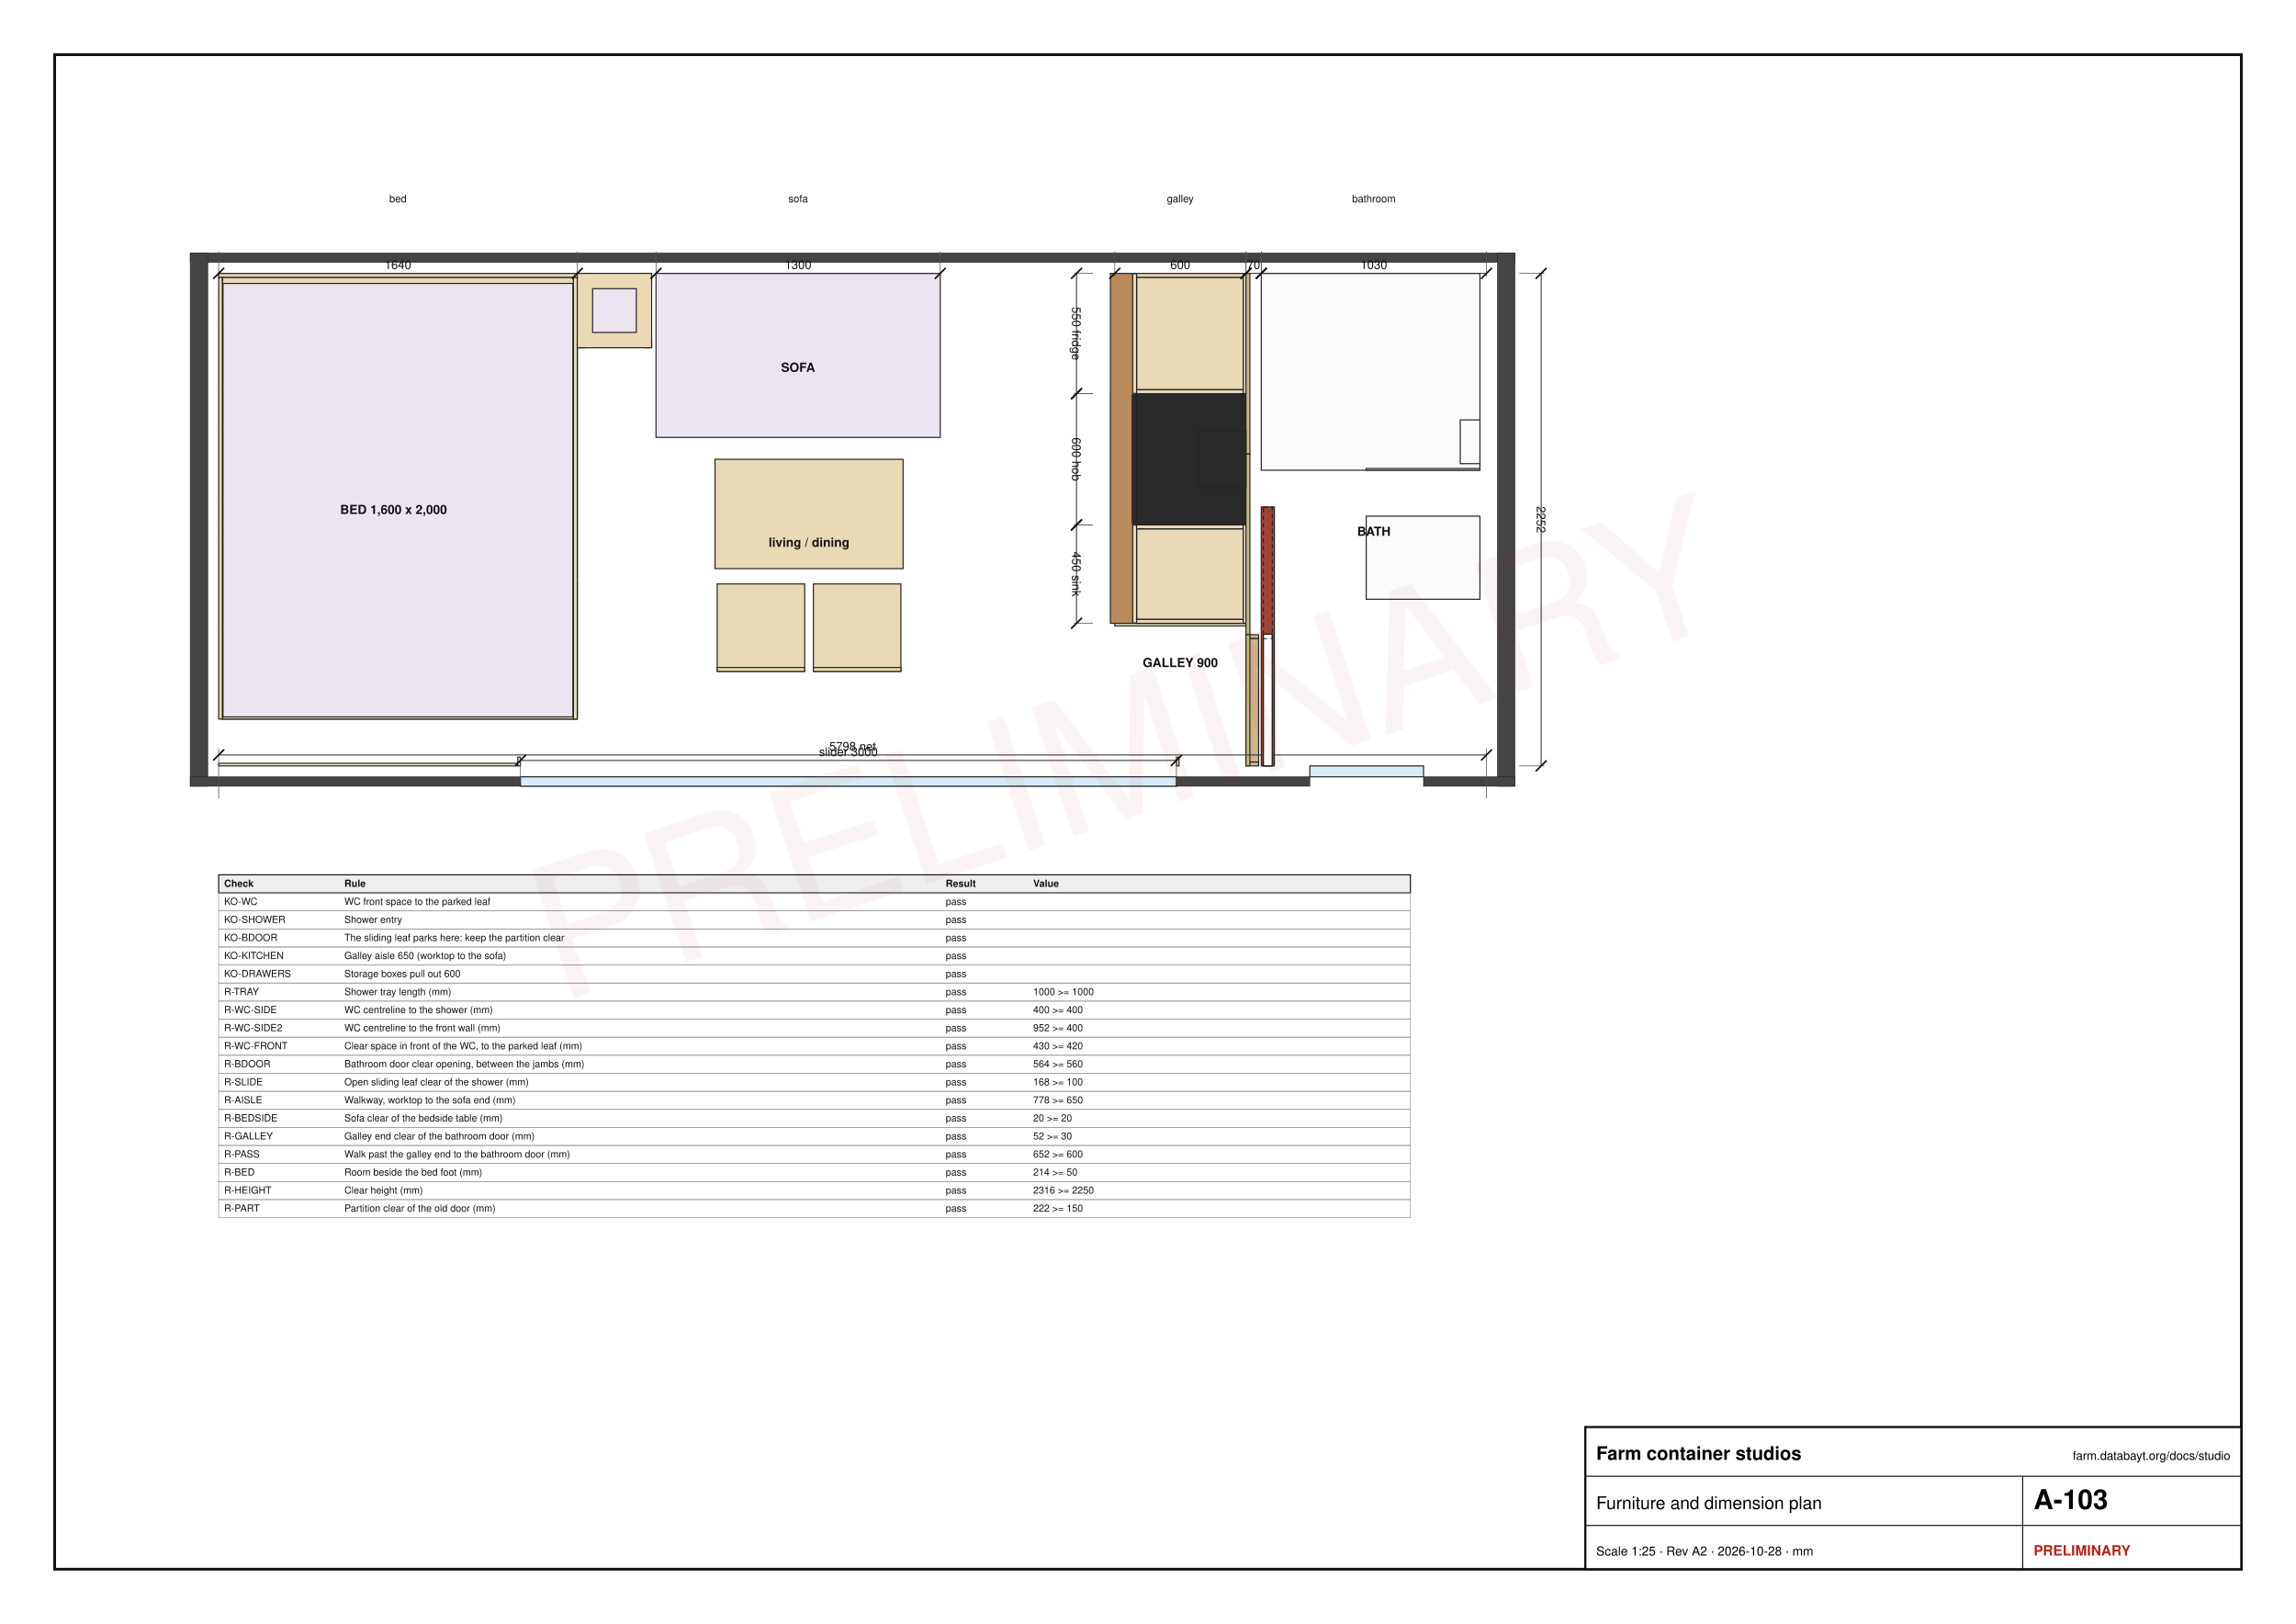
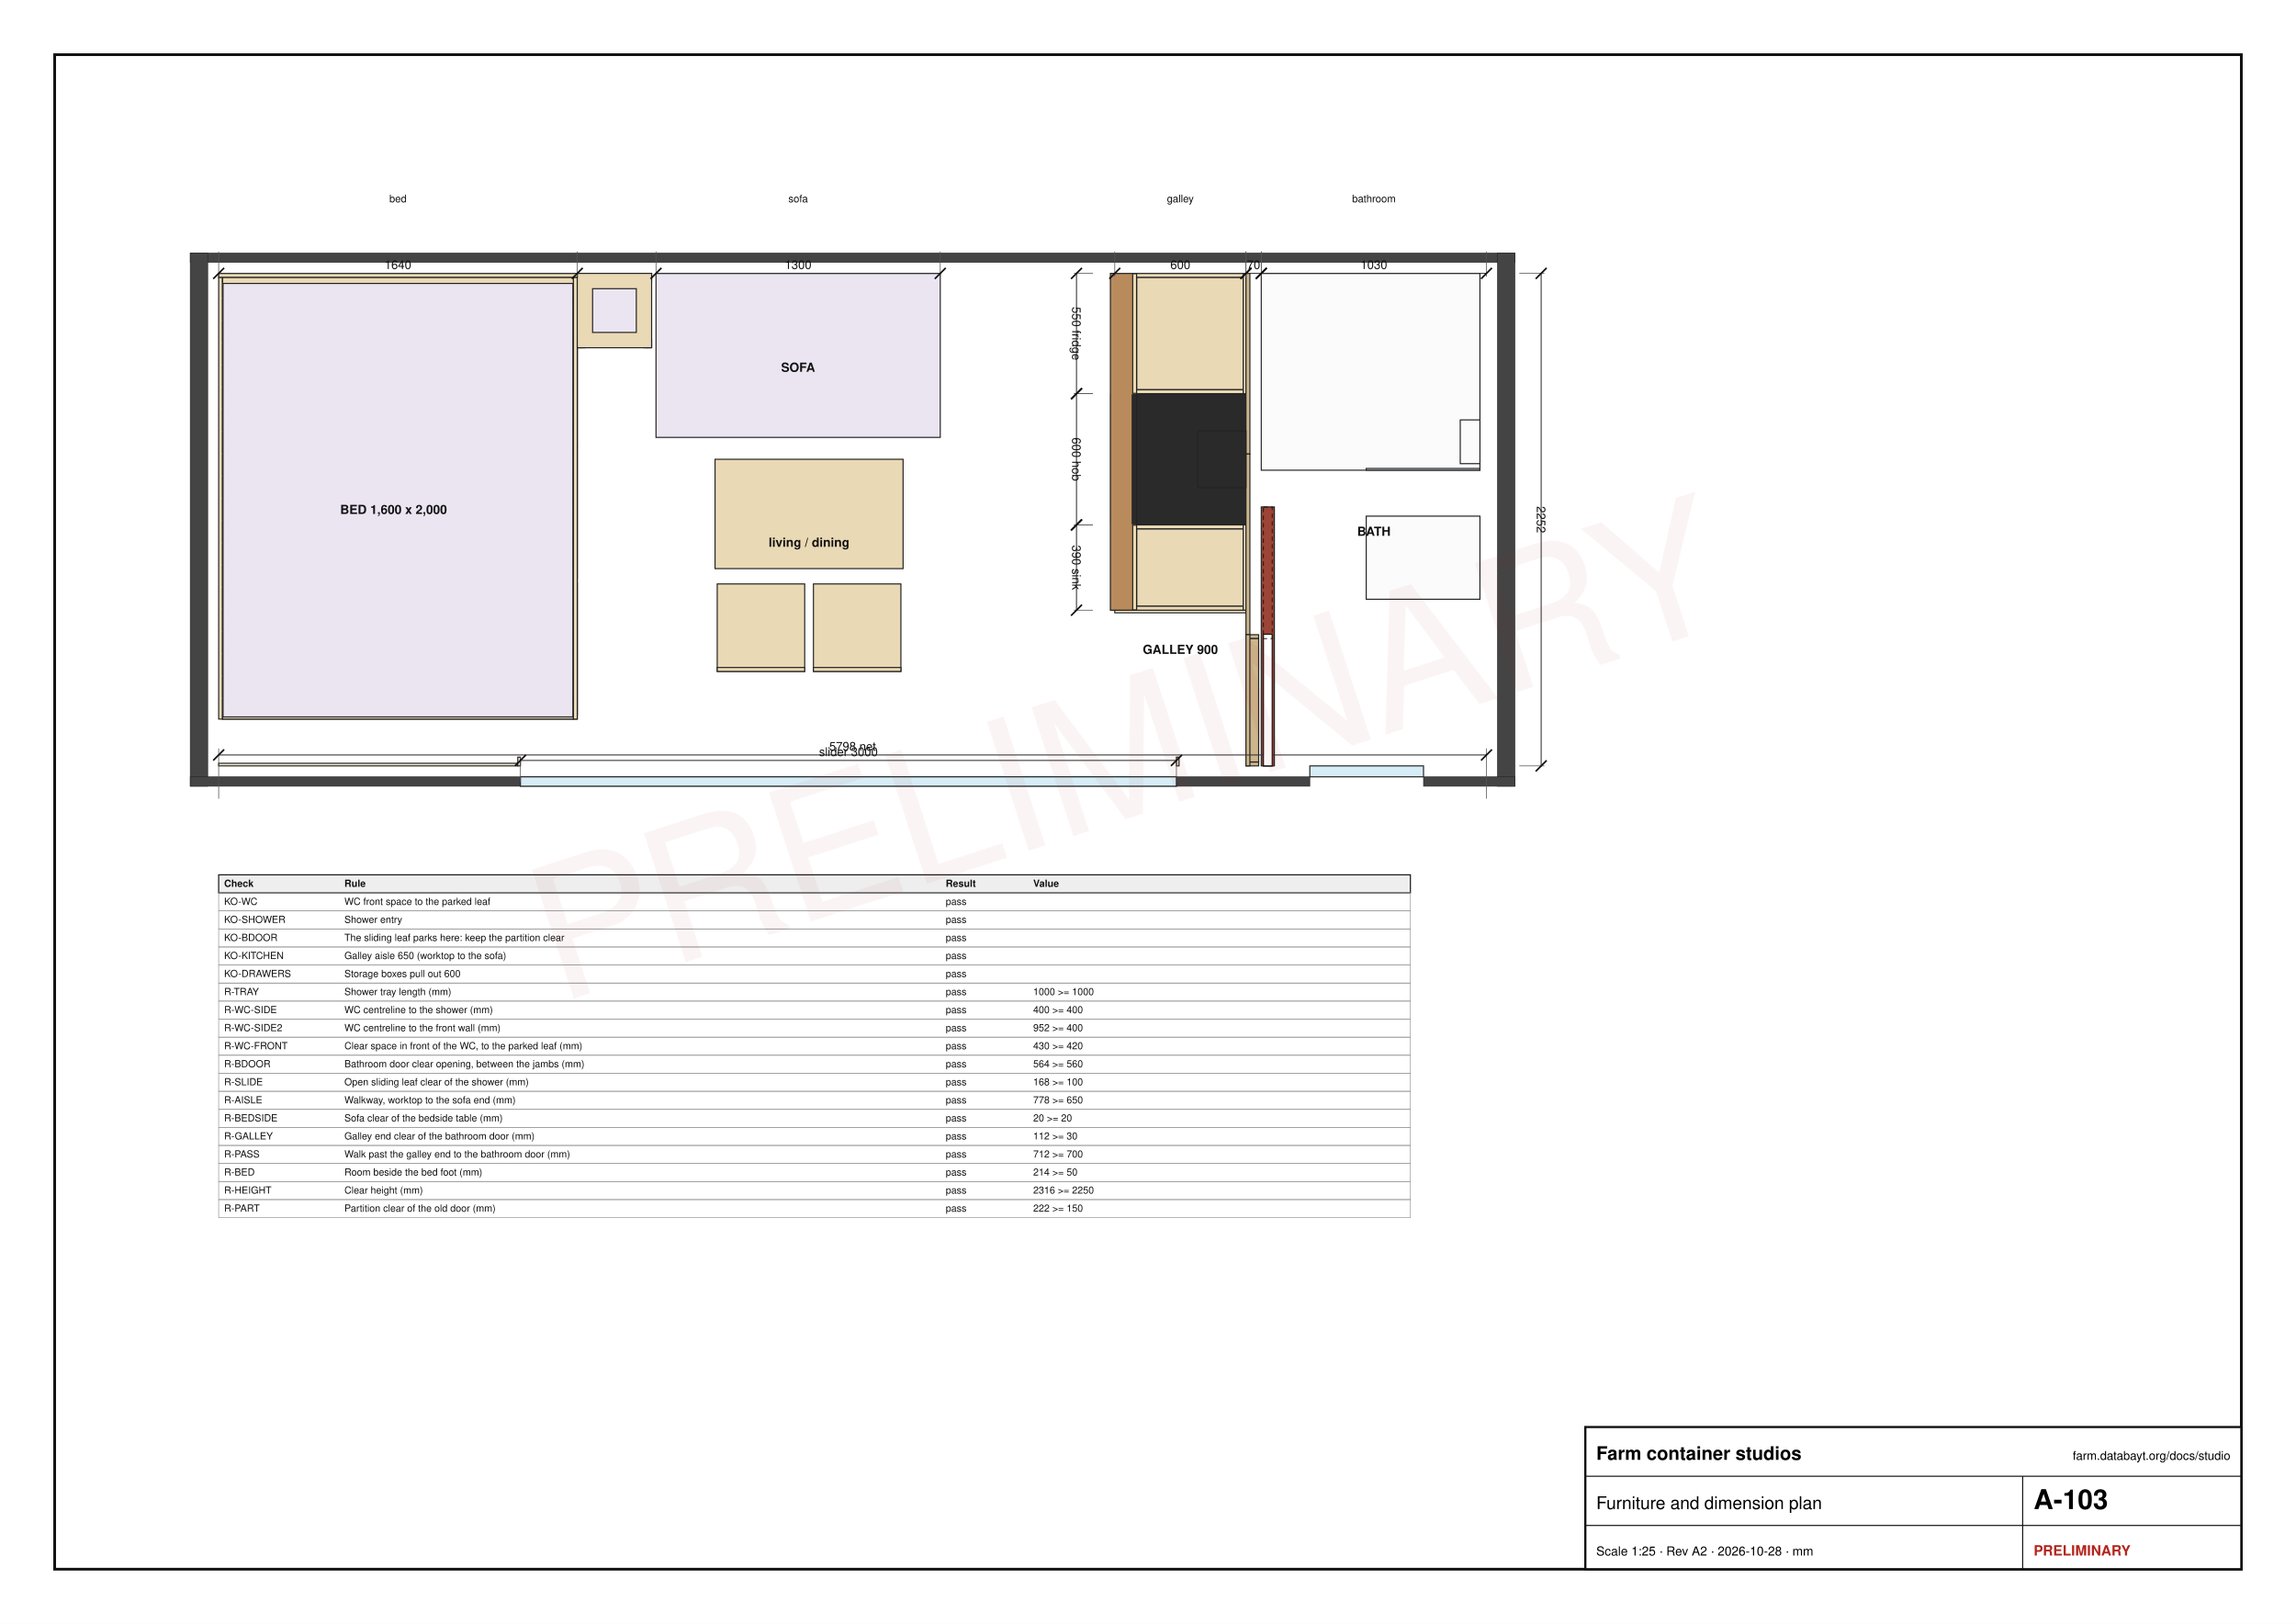
<svg xmlns="http://www.w3.org/2000/svg" width="420mm" height="297mm" viewBox="0 0 420 297" font-family="Helvetica, Arial, sans-serif">
  <rect x="0" y="0" width="420" height="297" fill="#fff" />
  <rect x="10" y="10" width="400" height="277" fill="none" stroke="#111" stroke-width="0.5" />
  <rect x="34.8" y="46.28" width="242.32" height="1.72" fill="#444" stroke="#222" stroke-width="0.1" />
  <rect x="34.8" y="46.28" width="3.2" height="97.52" fill="#444" stroke="#222" stroke-width="0.1" />
  <rect x="273.92" y="46.28" width="3.2" height="97.52" fill="#444" stroke="#222" stroke-width="0.1" />
  <rect x="34.8" y="142.08" width="60.4" height="1.72" fill="#444" stroke="#222" stroke-width="0.1" />
  <rect x="95.2" y="142.08" width="120" height="1.72" fill="#444" stroke="#222" stroke-width="0.1" />
  <rect x="215.2" y="142.08" width="24.4" height="1.72" fill="#444" stroke="#222" stroke-width="0.1" />
  <rect x="260.4" y="142.08" width="16.72" height="1.72" fill="#444" stroke="#222" stroke-width="0.1" />
  <rect x="95.2" y="142.08" width="120" height="1.72" fill="#d6ecf7" stroke="#222" stroke-width="0.2" />
  <rect x="230.72" y="50" width="40" height="36" fill="#fbfbfb" stroke="#222" stroke-width="0.2" />
  <rect x="104.88" y="50.72" width="0.72" height="80.8" fill="#ead9b5" stroke="#222" stroke-width="0.2" />
  <rect x="40" y="139.6" width="54.72" height="0.48" fill="#f2e6c9" stroke="#222" stroke-width="0.2" />
  <rect x="81.36" y="82.48" width="23.52" height="22.48" fill="#f2e6c9" stroke="#222" stroke-width="0.2" />
  <rect x="81.36" y="107.44" width="23.52" height="22.48" fill="#f2e6c9" stroke="#222" stroke-width="0.2" />
-   <rect x="204.8" y="72" width="0.72" height="42" fill="#ead9b5" stroke="#222" stroke-width="0.2" />
+   <rect x="204.8" y="72" width="0.72" height="39.6" fill="#ead9b5" stroke="#222" stroke-width="0.2" />
  <rect x="203.92" y="72.72" width="23.52" height="22.56" fill="#ead9b5" stroke="#222" stroke-width="0.2" />
-   <rect x="203.92" y="96.72" width="23.52" height="16.56" fill="#ead9b5" stroke="#222" stroke-width="0.2" />
+   <rect x="203.92" y="96.72" width="23.52" height="14.16" fill="#ead9b5" stroke="#222" stroke-width="0.2" />
  <rect x="204" y="73.72" width="22.16" height="20.56" fill="#f2e6c9" stroke="#222" stroke-width="0.2" />
  <rect x="107.04" y="51.44" width="10.72" height="10.72" fill="#ead9b5" stroke="#222" stroke-width="0.2" />
  <rect x="204" y="73.24" width="22.64" height="0.48" fill="#f2e6c9" stroke="#222" stroke-width="0.2" />
  <rect x="204" y="94.28" width="22.64" height="0.48" fill="#f2e6c9" stroke="#222" stroke-width="0.2" />
  <rect x="226.16" y="73.72" width="0.48" height="20.56" fill="#f2e6c9" stroke="#222" stroke-width="0.2" />
  <rect x="80.88" y="82" width="24" height="0.48" fill="#f2e6c9" stroke="#222" stroke-width="0.2" />
  <rect x="80.88" y="104.96" width="24" height="0.48" fill="#f2e6c9" stroke="#222" stroke-width="0.2" />
  <rect x="80.88" y="82.48" width="0.48" height="22.48" fill="#f2e6c9" stroke="#222" stroke-width="0.2" />
  <rect x="80.88" y="106.96" width="24" height="0.48" fill="#f2e6c9" stroke="#222" stroke-width="0.2" />
  <rect x="80.88" y="129.92" width="24" height="0.48" fill="#f2e6c9" stroke="#222" stroke-width="0.2" />
  <rect x="80.88" y="107.44" width="0.48" height="22.48" fill="#f2e6c9" stroke="#222" stroke-width="0.2" />
  <rect x="104.88" y="81.68" width="0.72" height="24.08" fill="#ead9b5" stroke="#222" stroke-width="0.2" />
  <rect x="104.88" y="106.64" width="0.72" height="24.08" fill="#ead9b5" stroke="#222" stroke-width="0.2" />
  <rect x="104.88" y="51.44" width="0.72" height="30.16" fill="#ead9b5" stroke="#222" stroke-width="0.2" />
  <rect x="77.6" y="105.84" width="27.28" height="0.72" fill="#ead9b5" stroke="#222" stroke-width="0.2" />
  <rect x="132" y="114.44" width="14.4" height="0.72" fill="#ead9b5" stroke="#222" stroke-width="0.2" />
  <rect x="138.84" y="107.6" width="0.72" height="13.68" fill="#ead9b5" stroke="#222" stroke-width="0.2" />
  <rect x="149.6" y="114.44" width="14.4" height="0.72" fill="#ead9b5" stroke="#222" stroke-width="0.2" />
  <rect x="156.44" y="107.6" width="0.72" height="13.68" fill="#ead9b5" stroke="#222" stroke-width="0.2" />
  <rect x="131.2" y="106.8" width="16" height="16" fill="#ead9b5" stroke="#222" stroke-width="0.2" />
  <rect x="148.8" y="106.8" width="16" height="16" fill="#ead9b5" stroke="#222" stroke-width="0.2" />
  <rect x="249.92" y="94.4" width="20.8" height="15.2" fill="#fbfbfb" stroke="#222" stroke-width="0.2" />
  <rect x="40" y="50.72" width="0.72" height="80.8" fill="#ead9b5" stroke="#222" stroke-width="0.2" />
  <rect x="104.88" y="50.72" width="0.72" height="80.8" fill="#ead9b5" stroke="#222" stroke-width="0.2" />
  <rect x="40.72" y="50.72" width="64.16" height="0.72" fill="#ead9b5" stroke="#222" stroke-width="0.2" />
  <rect x="40.72" y="130.8" width="64.16" height="0.72" fill="#ead9b5" stroke="#222" stroke-width="0.2" />
  <rect x="76.88" y="51.44" width="0.72" height="79.36" fill="#ead9b5" stroke="#222" stroke-width="0.2" />
  <rect x="40.72" y="51.44" width="0.72" height="79.36" fill="#ead9b5" stroke="#222" stroke-width="0.2" />
  <rect x="104.16" y="51.44" width="0.72" height="79.36" fill="#ead9b5" stroke="#222" stroke-width="0.2" />
  <rect x="40.72" y="50.72" width="64.16" height="3.6" fill="#ead9b5" stroke="#222" stroke-width="0.2" />
  <rect x="40.72" y="54.78" width="64.16" height="3.6" fill="#ead9b5" stroke="#222" stroke-width="0.2" />
  <rect x="40.72" y="58.85" width="64.16" height="3.6" fill="#ead9b5" stroke="#222" stroke-width="0.2" />
  <rect x="40.72" y="62.91" width="64.16" height="3.6" fill="#ead9b5" stroke="#222" stroke-width="0.2" />
  <rect x="40.72" y="66.97" width="64.16" height="3.6" fill="#ead9b5" stroke="#222" stroke-width="0.2" />
  <rect x="40.72" y="71.04" width="64.16" height="3.6" fill="#ead9b5" stroke="#222" stroke-width="0.2" />
  <rect x="40.72" y="75.1" width="64.16" height="3.6" fill="#ead9b5" stroke="#222" stroke-width="0.2" />
  <rect x="40.72" y="79.16" width="64.16" height="3.6" fill="#ead9b5" stroke="#222" stroke-width="0.2" />
  <rect x="40.72" y="83.23" width="64.16" height="3.6" fill="#ead9b5" stroke="#222" stroke-width="0.2" />
  <rect x="40.72" y="87.29" width="64.16" height="3.6" fill="#ead9b5" stroke="#222" stroke-width="0.2" />
  <rect x="40.72" y="91.35" width="64.16" height="3.6" fill="#ead9b5" stroke="#222" stroke-width="0.2" />
  <rect x="40.72" y="95.41" width="64.16" height="3.6" fill="#ead9b5" stroke="#222" stroke-width="0.2" />
  <rect x="40.72" y="99.48" width="64.16" height="3.6" fill="#ead9b5" stroke="#222" stroke-width="0.2" />
  <rect x="40.72" y="103.54" width="64.16" height="3.6" fill="#ead9b5" stroke="#222" stroke-width="0.2" />
  <rect x="40.72" y="107.6" width="64.16" height="3.6" fill="#ead9b5" stroke="#222" stroke-width="0.2" />
  <rect x="40.72" y="111.67" width="64.16" height="3.6" fill="#ead9b5" stroke="#222" stroke-width="0.2" />
  <rect x="40.72" y="115.73" width="64.16" height="3.6" fill="#ead9b5" stroke="#222" stroke-width="0.2" />
  <rect x="40.72" y="119.79" width="64.16" height="3.6" fill="#ead9b5" stroke="#222" stroke-width="0.2" />
  <rect x="40.72" y="123.86" width="64.16" height="3.6" fill="#ead9b5" stroke="#222" stroke-width="0.2" />
  <rect x="40.72" y="127.92" width="64.16" height="3.6" fill="#ead9b5" stroke="#222" stroke-width="0.2" />
  <rect x="203.2" y="72.06" width="0.72" height="23.88" fill="#ead9b5" stroke="#222" stroke-width="0.2" />
  <rect x="204" y="73.72" width="22.16" height="20.56" fill="#f2e6c9" stroke="#222" stroke-width="0.2" />
  <rect x="105.6" y="50" width="0.72" height="1.44" fill="#ead9b5" stroke="#222" stroke-width="0.2" />
  <rect x="106.32" y="50" width="0.72" height="1.44" fill="#ead9b5" stroke="#222" stroke-width="0.2" />
  <rect x="105.6" y="62.16" width="0.72" height="1.44" fill="#ead9b5" stroke="#222" stroke-width="0.2" />
  <rect x="106.32" y="62.16" width="0.72" height="1.44" fill="#ead9b5" stroke="#222" stroke-width="0.2" />
  <rect x="117.76" y="50" width="0.72" height="1.44" fill="#ead9b5" stroke="#222" stroke-width="0.2" />
  <rect x="118.48" y="50" width="0.72" height="1.44" fill="#ead9b5" stroke="#222" stroke-width="0.2" />
  <rect x="117.76" y="62.16" width="0.72" height="1.44" fill="#ead9b5" stroke="#222" stroke-width="0.2" />
  <rect x="118.48" y="62.16" width="0.72" height="1.44" fill="#ead9b5" stroke="#222" stroke-width="0.2" />
  <rect x="133.2" y="93.64" width="29.6" height="0.72" fill="#ead9b5" stroke="#222" stroke-width="0.2" />
  <rect x="147.64" y="86" width="0.72" height="16" fill="#ead9b5" stroke="#222" stroke-width="0.2" />
  <rect x="105.6" y="50" width="13.6" height="13.6" fill="#ead9b5" stroke="#222" stroke-width="0.2" />
  <rect x="130.8" y="84" width="34.4" height="20" fill="#ead9b5" stroke="#222" stroke-width="0.2" />
  <rect x="40.8" y="51.84" width="64" height="79.28" fill="#ebe5f2" stroke="#222" stroke-width="0.2" />
  <rect x="204" y="73.24" width="22.64" height="0.48" fill="#f2e6c9" stroke="#222" stroke-width="0.2" />
  <rect x="204" y="94.28" width="22.64" height="0.48" fill="#f2e6c9" stroke="#222" stroke-width="0.2" />
  <rect x="226.16" y="73.72" width="0.48" height="20.56" fill="#f2e6c9" stroke="#222" stroke-width="0.2" />
  <rect x="120" y="50" width="52" height="30" fill="#ebe5f2" stroke="#222" stroke-width="0.2" />
  <rect x="131.2" y="122.08" width="16" height="0.72" fill="#ead9b5" stroke="#222" stroke-width="0.2" />
  <rect x="148.8" y="122.08" width="16" height="0.72" fill="#ead9b5" stroke="#222" stroke-width="0.2" />
  <rect x="204.32" y="50.4" width="22" height="20.4" fill="#fbfbfb" stroke="#222" stroke-width="0.2" />
-   <rect x="203.2" y="96.06" width="0.72" height="17.88" fill="#ead9b5" stroke="#222" stroke-width="0.2" />
+   <rect x="203.2" y="96.06" width="0.72" height="15.48" fill="#ead9b5" stroke="#222" stroke-width="0.2" />
  <rect x="203.2" y="72.06" width="0.72" height="23.88" fill="#ead9b5" stroke="#222" stroke-width="0.2" />
  <rect x="203.92" y="71.28" width="23.52" height="0.72" fill="#ead9b5" stroke="#222" stroke-width="0.2" />
  <rect x="203.92" y="50" width="4" height="21.28" fill="#ead9b5" stroke="#222" stroke-width="0.2" />
  <rect x="223.44" y="50" width="4" height="21.28" fill="#ead9b5" stroke="#222" stroke-width="0.2" />
  <rect x="203.92" y="72" width="23.52" height="0.72" fill="#ead9b5" stroke="#222" stroke-width="0.2" />
  <rect x="203.92" y="95.28" width="23.52" height="0.72" fill="#ead9b5" stroke="#222" stroke-width="0.2" />
  <rect x="203.92" y="72.72" width="4" height="22.56" fill="#ead9b5" stroke="#222" stroke-width="0.2" />
  <rect x="223.44" y="72.72" width="4" height="22.56" fill="#ead9b5" stroke="#222" stroke-width="0.2" />
  <rect x="227.44" y="72" width="0.48" height="24" fill="#f2e6c9" stroke="#222" stroke-width="0.2" />
  <rect x="203.92" y="96" width="23.52" height="0.72" fill="#ead9b5" stroke="#222" stroke-width="0.2" />
-   <rect x="203.92" y="113.28" width="23.52" height="0.72" fill="#ead9b5" stroke="#222" stroke-width="0.2" />
-   <rect x="203.92" y="96.72" width="4" height="16.56" fill="#ead9b5" stroke="#222" stroke-width="0.2" />
-   <rect x="223.44" y="96.72" width="4" height="16.56" fill="#ead9b5" stroke="#222" stroke-width="0.2" />
-   <rect x="227.44" y="96" width="0.48" height="18" fill="#f2e6c9" stroke="#222" stroke-width="0.2" />
-   <rect x="203.92" y="114" width="24" height="0.48" fill="#f2e6c9" stroke="#222" stroke-width="0.2" />
-   <rect x="203.12" y="50" width="24.8" height="64" fill="#b98b5c" stroke="#222" stroke-width="0.2" />
-   <rect x="209.12" y="97.4" width="16.8" height="15.2" fill="#c9cdd1" stroke="#222" stroke-width="0.2" />
+   <rect x="203.92" y="110.88" width="23.52" height="0.72" fill="#ead9b5" stroke="#222" stroke-width="0.2" />
+   <rect x="203.92" y="96.72" width="4" height="14.16" fill="#ead9b5" stroke="#222" stroke-width="0.2" />
+   <rect x="223.44" y="96.72" width="4" height="14.16" fill="#ead9b5" stroke="#222" stroke-width="0.2" />
+   <rect x="227.44" y="96" width="0.48" height="15.6" fill="#f2e6c9" stroke="#222" stroke-width="0.2" />
+   <rect x="203.92" y="111.6" width="24" height="0.48" fill="#f2e6c9" stroke="#222" stroke-width="0.2" />
+   <rect x="203.12" y="50" width="24.8" height="61.6" fill="#b98b5c" stroke="#222" stroke-width="0.2" />
+   <rect x="209.12" y="97.4" width="16.8" height="12.8" fill="#c9cdd1" stroke="#222" stroke-width="0.2" />
  <rect x="207.12" y="72.2" width="14" height="23.6" fill="#2a2a2a" stroke="#222" stroke-width="0.2" />
  <rect x="108.4" y="52.8" width="8" height="8" fill="#ebe5f2" stroke="#222" stroke-width="0.2" />
  <rect x="40" y="50" width="65.6" height="0.72" fill="#ead9b5" stroke="#222" stroke-width="0.2" />
  <rect x="267.12" y="76.8" width="3.6" height="8" fill="#fbfbfb" stroke="#222" stroke-width="0.2" />
  <rect x="207.92" y="72" width="20" height="24" fill="#2a2a2a" stroke="#222" stroke-width="0.2" />
  <rect x="207.92" y="50.72" width="19.52" height="20.56" fill="#ead9b5" stroke="#222" stroke-width="0.2" />
-   <rect x="207.92" y="96.72" width="19.52" height="16.56" fill="#ead9b5" stroke="#222" stroke-width="0.2" />
+   <rect x="207.92" y="96.72" width="19.52" height="14.16" fill="#ead9b5" stroke="#222" stroke-width="0.2" />
  <rect x="239.6" y="140.08" width="20.8" height="2" fill="#d6ecf7" stroke="#222" stroke-width="0.2" />
  <rect x="249.92" y="85.68" width="20.8" height="0.32" fill="#d6ecf7" stroke="#222" stroke-width="0.2" />
  <rect x="227.92" y="116.08" width="2.32" height="0.72" fill="#cdb68c" stroke="#222" stroke-width="0.2" />
  <rect x="227.92" y="139.36" width="2.32" height="0.72" fill="#cdb68c" stroke="#222" stroke-width="0.2" />
  <rect x="227.92" y="116.8" width="2.32" height="22.56" fill="#cdb68c" stroke="#222" stroke-width="0.2" />
  <rect x="231.12" y="116" width="1.6" height="24.08" fill="#e0d3ba" stroke="#222" stroke-width="0.2" />
  <rect x="230.72" y="92.72" width="2.4" height="47.36" fill="#9c4436" stroke="#222" stroke-width="0.2" />
  <rect x="94.72" y="138.48" width="0.48" height="1.6" fill="#f2e6c9" stroke="#222" stroke-width="0.2" />
  <rect x="215.2" y="138.48" width="0.48" height="1.6" fill="#f2e6c9" stroke="#222" stroke-width="0.2" />
  <rect x="207.2" y="50.06" width="0.72" height="21.88" fill="#ead9b5" stroke="#222" stroke-width="0.2" />
-   <rect x="207.2" y="96.06" width="0.72" height="17.88" fill="#ead9b5" stroke="#222" stroke-width="0.2" />
+   <rect x="207.2" y="96.06" width="0.72" height="15.48" fill="#ead9b5" stroke="#222" stroke-width="0.2" />
  <rect x="207.92" y="50" width="19.52" height="0.72" fill="#ead9b5" stroke="#222" stroke-width="0.2" />
  <rect x="207.92" y="71.28" width="19.52" height="0.72" fill="#ead9b5" stroke="#222" stroke-width="0.2" />
  <rect x="227.44" y="50" width="0.48" height="22" fill="#f2e6c9" stroke="#222" stroke-width="0.2" />
  <rect x="207.92" y="96" width="19.52" height="0.72" fill="#ead9b5" stroke="#222" stroke-width="0.2" />
-   <rect x="207.92" y="113.28" width="19.52" height="0.72" fill="#ead9b5" stroke="#222" stroke-width="0.2" />
-   <rect x="227.44" y="96" width="0.48" height="18" fill="#f2e6c9" stroke="#222" stroke-width="0.2" />
+   <rect x="207.92" y="110.88" width="19.52" height="0.72" fill="#ead9b5" stroke="#222" stroke-width="0.2" />
+   <rect x="227.44" y="96" width="0.48" height="15.6" fill="#f2e6c9" stroke="#222" stroke-width="0.2" />
  <rect x="227.92" y="50" width="0.72" height="33.04" fill="#cdb68c" stroke="#222" stroke-width="0.2" />
  <rect x="227.92" y="83.04" width="0.72" height="33.04" fill="#cdb68c" stroke="#222" stroke-width="0.2" />
  <rect x="227.92" y="116.08" width="0.72" height="24" fill="#cdb68c" stroke="#222" stroke-width="0.2" />
  <rect x="219.12" y="78.8" width="8.8" height="10.4" fill="#2a2a2a" stroke="#222" stroke-width="0.2" />
  <line x1="40" y1="46" x2="40" y2="50.6" stroke="#555" stroke-width="0.13" />
  <line x1="105.6" y1="46" x2="105.6" y2="50.6" stroke="#555" stroke-width="0.13" />
  <line x1="40" y1="50" x2="105.6" y2="50" stroke="#333" stroke-width="0.18" />
  <line x1="39" y1="51" x2="41" y2="49" stroke="#111" stroke-width="0.3" />
  <line x1="104.6" y1="51" x2="106.6" y2="49" stroke="#111" stroke-width="0.3" />
  <text x="72.8" y="49.2" font-size="2.2" text-anchor="middle" font-weight="normal" fill="#111">1640</text>
  <text x="72.8" y="37" font-size="1.9" text-anchor="middle" font-weight="normal" fill="#111">bed</text>
  <line x1="120" y1="46" x2="120" y2="50.6" stroke="#555" stroke-width="0.13" />
  <line x1="172" y1="46" x2="172" y2="50.6" stroke="#555" stroke-width="0.13" />
  <line x1="120" y1="50" x2="172" y2="50" stroke="#333" stroke-width="0.18" />
  <line x1="119" y1="51" x2="121" y2="49" stroke="#111" stroke-width="0.3" />
  <line x1="171" y1="51" x2="173" y2="49" stroke="#111" stroke-width="0.3" />
  <text x="146" y="49.2" font-size="2.2" text-anchor="middle" font-weight="normal" fill="#111">1300</text>
  <text x="146" y="37" font-size="1.9" text-anchor="middle" font-weight="normal" fill="#111">sofa</text>
  <line x1="203.92" y1="46" x2="203.92" y2="50.6" stroke="#555" stroke-width="0.13" />
  <line x1="227.92" y1="46" x2="227.92" y2="50.6" stroke="#555" stroke-width="0.13" />
  <line x1="203.92" y1="50" x2="227.92" y2="50" stroke="#333" stroke-width="0.18" />
  <line x1="202.92" y1="51" x2="204.92" y2="49" stroke="#111" stroke-width="0.3" />
  <line x1="226.92" y1="51" x2="228.92" y2="49" stroke="#111" stroke-width="0.3" />
  <text x="215.92" y="49.2" font-size="2.2" text-anchor="middle" font-weight="normal" fill="#111">600</text>
  <text x="215.92" y="37" font-size="1.9" text-anchor="middle" font-weight="normal" fill="#111">galley</text>
  <line x1="227.92" y1="46" x2="227.92" y2="50.6" stroke="#555" stroke-width="0.13" />
  <line x1="230.72" y1="46" x2="230.72" y2="50.6" stroke="#555" stroke-width="0.13" />
  <line x1="227.92" y1="50" x2="230.72" y2="50" stroke="#333" stroke-width="0.18" />
  <line x1="226.92" y1="51" x2="228.92" y2="49" stroke="#111" stroke-width="0.3" />
  <line x1="229.72" y1="51" x2="231.72" y2="49" stroke="#111" stroke-width="0.3" />
  <text x="229.32" y="49.2" font-size="2.2" text-anchor="middle" font-weight="normal" fill="#111">70</text>
  <line x1="230.72" y1="46" x2="230.72" y2="50.6" stroke="#555" stroke-width="0.13" />
  <line x1="271.92" y1="46" x2="271.92" y2="50.6" stroke="#555" stroke-width="0.13" />
  <line x1="230.72" y1="50" x2="271.92" y2="50" stroke="#333" stroke-width="0.18" />
  <line x1="229.72" y1="51" x2="231.72" y2="49" stroke="#111" stroke-width="0.3" />
  <line x1="270.92" y1="51" x2="272.92" y2="49" stroke="#111" stroke-width="0.3" />
  <text x="251.32" y="49.2" font-size="2.2" text-anchor="middle" font-weight="normal" fill="#111">1030</text>
  <text x="251.32" y="37" font-size="1.9" text-anchor="middle" font-weight="normal" fill="#111">bathroom</text>
  <line x1="40" y1="146.08" x2="40" y2="136.88" stroke="#555" stroke-width="0.13" />
  <line x1="271.92" y1="146.08" x2="271.92" y2="136.88" stroke="#555" stroke-width="0.13" />
  <line x1="40" y1="138.08" x2="271.92" y2="138.08" stroke="#333" stroke-width="0.18" />
  <line x1="39" y1="139.08" x2="41" y2="137.08" stroke="#111" stroke-width="0.3" />
  <line x1="270.92" y1="139.08" x2="272.92" y2="137.08" stroke="#111" stroke-width="0.3" />
  <text x="155.96" y="137.28" font-size="2.2" text-anchor="middle" font-weight="normal" fill="#111">5798 net</text>
  <line x1="95.2" y1="143.08" x2="95.2" y2="138.48" stroke="#555" stroke-width="0.13" />
  <line x1="215.2" y1="143.08" x2="215.2" y2="138.48" stroke="#555" stroke-width="0.13" />
  <line x1="95.2" y1="139.08" x2="215.2" y2="139.08" stroke="#333" stroke-width="0.18" />
  <line x1="94.2" y1="140.08" x2="96.2" y2="138.08" stroke="#111" stroke-width="0.3" />
  <line x1="214.2" y1="140.08" x2="216.2" y2="138.08" stroke="#111" stroke-width="0.3" />
  <text x="155.2" y="138.28" font-size="2.2" text-anchor="middle" font-weight="normal" fill="#111">slider 3000</text>
  <line x1="277.92" y1="50" x2="282.52" y2="50" stroke="#555" stroke-width="0.13" />
  <line x1="277.92" y1="140.08" x2="282.52" y2="140.08" stroke="#555" stroke-width="0.13" />
  <line x1="281.92" y1="50" x2="281.92" y2="140.08" stroke="#333" stroke-width="0.18" />
  <line x1="280.92" y1="51" x2="282.92" y2="49" stroke="#111" stroke-width="0.3" />
  <line x1="280.92" y1="141.08" x2="282.92" y2="139.08" stroke="#111" stroke-width="0.3" />
  <text x="281.12" y="95.04" font-size="2.2" text-anchor="middle" font-weight="normal" fill="#111" transform="rotate(90 281.12 95.04)">2252</text>
  <rect x="231.12" y="116" width="1.6" height="24.08" fill="#fff" stroke="#111" stroke-width="0.2" />
  <rect x="231.12" y="92.72" width="1.6" height="24.08" fill="none" stroke="#111" stroke-width="0.15" stroke-dasharray="0.8,0.6" />
  <line x1="199.92" y1="50" x2="196.47" y2="50" stroke="#555" stroke-width="0.13" />
  <line x1="199.92" y1="72" x2="196.47" y2="72" stroke="#555" stroke-width="0.13" />
  <line x1="196.92" y1="50" x2="196.92" y2="72" stroke="#333" stroke-width="0.18" />
  <line x1="195.92" y1="51" x2="197.92" y2="49" stroke="#111" stroke-width="0.3" />
  <line x1="195.92" y1="73" x2="197.92" y2="71" stroke="#111" stroke-width="0.3" />
  <text x="196.12" y="61" font-size="2.2" text-anchor="middle" font-weight="normal" fill="#111" transform="rotate(90 196.12 61)">550 fridge</text>
  <line x1="199.92" y1="72" x2="196.47" y2="72" stroke="#555" stroke-width="0.13" />
  <line x1="199.92" y1="96" x2="196.47" y2="96" stroke="#555" stroke-width="0.13" />
  <line x1="196.92" y1="72" x2="196.92" y2="96" stroke="#333" stroke-width="0.18" />
  <line x1="195.92" y1="73" x2="197.92" y2="71" stroke="#111" stroke-width="0.3" />
  <line x1="195.92" y1="97" x2="197.92" y2="95" stroke="#111" stroke-width="0.3" />
  <text x="196.12" y="84" font-size="2.2" text-anchor="middle" font-weight="normal" fill="#111" transform="rotate(90 196.12 84)">600 hob</text>
  <line x1="199.92" y1="96" x2="196.47" y2="96" stroke="#555" stroke-width="0.13" />
-   <line x1="199.92" y1="114" x2="196.47" y2="114" stroke="#555" stroke-width="0.13" />
-   <line x1="196.92" y1="96" x2="196.92" y2="114" stroke="#333" stroke-width="0.18" />
+   <line x1="199.92" y1="111.6" x2="196.47" y2="111.6" stroke="#555" stroke-width="0.13" />
+   <line x1="196.92" y1="96" x2="196.92" y2="111.6" stroke="#333" stroke-width="0.18" />
  <line x1="195.92" y1="97" x2="197.92" y2="95" stroke="#111" stroke-width="0.3" />
-   <line x1="195.92" y1="115" x2="197.92" y2="113" stroke="#111" stroke-width="0.3" />
-   <text x="196.12" y="105" font-size="2.2" text-anchor="middle" font-weight="normal" fill="#111" transform="rotate(90 196.12 105)">450 sink</text>
+   <line x1="195.92" y1="112.6" x2="197.92" y2="110.6" stroke="#111" stroke-width="0.3" />
+   <text x="196.12" y="103.8" font-size="2.2" text-anchor="middle" font-weight="normal" fill="#111" transform="rotate(90 196.12 103.8)">390 sink</text>
  <text x="72" y="94" font-size="2.3" text-anchor="middle" font-weight="bold" fill="#111">BED 1,600 x 2,000</text>
-   <text x="215.92" y="122" font-size="2.3" text-anchor="middle" font-weight="bold" fill="#111">GALLEY 900</text>
+   <text x="215.92" y="119.6" font-size="2.3" text-anchor="middle" font-weight="bold" fill="#111">GALLEY 900</text>
  <text x="251.32" y="98" font-size="2.3" text-anchor="middle" font-weight="bold" fill="#111">BATH</text>
  <text x="146" y="68" font-size="2.3" text-anchor="middle" font-weight="bold" fill="#111">SOFA</text>
  <text x="148" y="100" font-size="2.3" text-anchor="middle" font-weight="bold" fill="#111">living / dining</text>
  <rect x="40" y="160" width="218" height="3.3" fill="#eee" stroke="#111" stroke-width="0.2" />
  <text x="41" y="162.2" font-size="1.8" text-anchor="start" font-weight="bold" fill="#111">Check</text>
  <text x="63" y="162.2" font-size="1.8" text-anchor="start" font-weight="bold" fill="#111">Rule</text>
  <text x="173" y="162.2" font-size="1.8" text-anchor="start" font-weight="bold" fill="#111">Result</text>
  <text x="189" y="162.2" font-size="1.8" text-anchor="start" font-weight="bold" fill="#111">Value</text>
  <rect x="40" y="163.3" width="218" height="3.3" fill="none" stroke="#999" stroke-width="0.12" />
  <text x="41" y="165.5" font-size="1.8" text-anchor="start" font-weight="normal" fill="#111">KO-WC</text>
  <text x="63" y="165.5" font-size="1.8" text-anchor="start" font-weight="normal" fill="#111">WC front space to the parked leaf</text>
  <text x="173" y="165.5" font-size="1.8" text-anchor="start" font-weight="normal" fill="#111">pass</text>
  <text x="189" y="165.5" font-size="1.8" text-anchor="start" font-weight="normal" fill="#111" />
  <rect x="40" y="166.6" width="218" height="3.3" fill="none" stroke="#999" stroke-width="0.12" />
  <text x="41" y="168.8" font-size="1.8" text-anchor="start" font-weight="normal" fill="#111">KO-SHOWER</text>
  <text x="63" y="168.8" font-size="1.8" text-anchor="start" font-weight="normal" fill="#111">Shower entry</text>
  <text x="173" y="168.8" font-size="1.8" text-anchor="start" font-weight="normal" fill="#111">pass</text>
  <text x="189" y="168.8" font-size="1.8" text-anchor="start" font-weight="normal" fill="#111" />
  <rect x="40" y="169.9" width="218" height="3.3" fill="none" stroke="#999" stroke-width="0.12" />
  <text x="41" y="172.1" font-size="1.8" text-anchor="start" font-weight="normal" fill="#111">KO-BDOOR</text>
  <text x="63" y="172.1" font-size="1.8" text-anchor="start" font-weight="normal" fill="#111">The sliding leaf parks here: keep the partition clear</text>
  <text x="173" y="172.1" font-size="1.8" text-anchor="start" font-weight="normal" fill="#111">pass</text>
  <text x="189" y="172.1" font-size="1.8" text-anchor="start" font-weight="normal" fill="#111" />
  <rect x="40" y="173.2" width="218" height="3.3" fill="none" stroke="#999" stroke-width="0.12" />
  <text x="41" y="175.4" font-size="1.8" text-anchor="start" font-weight="normal" fill="#111">KO-KITCHEN</text>
  <text x="63" y="175.4" font-size="1.8" text-anchor="start" font-weight="normal" fill="#111">Galley aisle 650 (worktop to the sofa)</text>
  <text x="173" y="175.4" font-size="1.8" text-anchor="start" font-weight="normal" fill="#111">pass</text>
  <text x="189" y="175.4" font-size="1.8" text-anchor="start" font-weight="normal" fill="#111" />
  <rect x="40" y="176.5" width="218" height="3.3" fill="none" stroke="#999" stroke-width="0.12" />
  <text x="41" y="178.7" font-size="1.8" text-anchor="start" font-weight="normal" fill="#111">KO-DRAWERS</text>
  <text x="63" y="178.7" font-size="1.8" text-anchor="start" font-weight="normal" fill="#111">Storage boxes pull out 600</text>
  <text x="173" y="178.7" font-size="1.8" text-anchor="start" font-weight="normal" fill="#111">pass</text>
  <text x="189" y="178.7" font-size="1.8" text-anchor="start" font-weight="normal" fill="#111" />
  <rect x="40" y="179.8" width="218" height="3.3" fill="none" stroke="#999" stroke-width="0.12" />
  <text x="41" y="182" font-size="1.8" text-anchor="start" font-weight="normal" fill="#111">R-TRAY</text>
  <text x="63" y="182" font-size="1.8" text-anchor="start" font-weight="normal" fill="#111">Shower tray length (mm)</text>
  <text x="173" y="182" font-size="1.8" text-anchor="start" font-weight="normal" fill="#111">pass</text>
  <text x="189" y="182" font-size="1.8" text-anchor="start" font-weight="normal" fill="#111">1000 &gt;= 1000</text>
  <rect x="40" y="183.1" width="218" height="3.3" fill="none" stroke="#999" stroke-width="0.12" />
  <text x="41" y="185.3" font-size="1.8" text-anchor="start" font-weight="normal" fill="#111">R-WC-SIDE</text>
  <text x="63" y="185.3" font-size="1.8" text-anchor="start" font-weight="normal" fill="#111">WC centreline to the shower (mm)</text>
  <text x="173" y="185.3" font-size="1.8" text-anchor="start" font-weight="normal" fill="#111">pass</text>
  <text x="189" y="185.3" font-size="1.8" text-anchor="start" font-weight="normal" fill="#111">400 &gt;= 400</text>
  <rect x="40" y="186.4" width="218" height="3.3" fill="none" stroke="#999" stroke-width="0.12" />
  <text x="41" y="188.6" font-size="1.8" text-anchor="start" font-weight="normal" fill="#111">R-WC-SIDE2</text>
  <text x="63" y="188.6" font-size="1.8" text-anchor="start" font-weight="normal" fill="#111">WC centreline to the front wall (mm)</text>
  <text x="173" y="188.6" font-size="1.8" text-anchor="start" font-weight="normal" fill="#111">pass</text>
  <text x="189" y="188.6" font-size="1.8" text-anchor="start" font-weight="normal" fill="#111">952 &gt;= 400</text>
  <rect x="40" y="189.7" width="218" height="3.3" fill="none" stroke="#999" stroke-width="0.12" />
  <text x="41" y="191.9" font-size="1.8" text-anchor="start" font-weight="normal" fill="#111">R-WC-FRONT</text>
  <text x="63" y="191.9" font-size="1.8" text-anchor="start" font-weight="normal" fill="#111">Clear space in front of the WC, to the parked leaf (mm)</text>
  <text x="173" y="191.9" font-size="1.8" text-anchor="start" font-weight="normal" fill="#111">pass</text>
  <text x="189" y="191.9" font-size="1.8" text-anchor="start" font-weight="normal" fill="#111">430 &gt;= 420</text>
  <rect x="40" y="193" width="218" height="3.3" fill="none" stroke="#999" stroke-width="0.12" />
  <text x="41" y="195.2" font-size="1.8" text-anchor="start" font-weight="normal" fill="#111">R-BDOOR</text>
  <text x="63" y="195.2" font-size="1.8" text-anchor="start" font-weight="normal" fill="#111">Bathroom door clear opening, between the jambs (mm)</text>
  <text x="173" y="195.2" font-size="1.8" text-anchor="start" font-weight="normal" fill="#111">pass</text>
  <text x="189" y="195.2" font-size="1.8" text-anchor="start" font-weight="normal" fill="#111">564 &gt;= 560</text>
  <rect x="40" y="196.3" width="218" height="3.3" fill="none" stroke="#999" stroke-width="0.12" />
  <text x="41" y="198.5" font-size="1.8" text-anchor="start" font-weight="normal" fill="#111">R-SLIDE</text>
  <text x="63" y="198.5" font-size="1.8" text-anchor="start" font-weight="normal" fill="#111">Open sliding leaf clear of the shower (mm)</text>
  <text x="173" y="198.5" font-size="1.8" text-anchor="start" font-weight="normal" fill="#111">pass</text>
  <text x="189" y="198.5" font-size="1.8" text-anchor="start" font-weight="normal" fill="#111">168 &gt;= 100</text>
  <rect x="40" y="199.6" width="218" height="3.3" fill="none" stroke="#999" stroke-width="0.12" />
  <text x="41" y="201.8" font-size="1.8" text-anchor="start" font-weight="normal" fill="#111">R-AISLE</text>
  <text x="63" y="201.8" font-size="1.8" text-anchor="start" font-weight="normal" fill="#111">Walkway, worktop to the sofa end (mm)</text>
  <text x="173" y="201.8" font-size="1.8" text-anchor="start" font-weight="normal" fill="#111">pass</text>
  <text x="189" y="201.8" font-size="1.8" text-anchor="start" font-weight="normal" fill="#111">778 &gt;= 650</text>
  <rect x="40" y="202.9" width="218" height="3.3" fill="none" stroke="#999" stroke-width="0.12" />
  <text x="41" y="205.1" font-size="1.8" text-anchor="start" font-weight="normal" fill="#111">R-BEDSIDE</text>
  <text x="63" y="205.1" font-size="1.8" text-anchor="start" font-weight="normal" fill="#111">Sofa clear of the bedside table (mm)</text>
  <text x="173" y="205.1" font-size="1.8" text-anchor="start" font-weight="normal" fill="#111">pass</text>
  <text x="189" y="205.1" font-size="1.8" text-anchor="start" font-weight="normal" fill="#111">20 &gt;= 20</text>
  <rect x="40" y="206.2" width="218" height="3.3" fill="none" stroke="#999" stroke-width="0.12" />
  <text x="41" y="208.4" font-size="1.8" text-anchor="start" font-weight="normal" fill="#111">R-GALLEY</text>
  <text x="63" y="208.4" font-size="1.8" text-anchor="start" font-weight="normal" fill="#111">Galley end clear of the bathroom door (mm)</text>
  <text x="173" y="208.4" font-size="1.8" text-anchor="start" font-weight="normal" fill="#111">pass</text>
-   <text x="189" y="208.4" font-size="1.8" text-anchor="start" font-weight="normal" fill="#111">52 &gt;= 30</text>
+   <text x="189" y="208.4" font-size="1.8" text-anchor="start" font-weight="normal" fill="#111">112 &gt;= 30</text>
  <rect x="40" y="209.5" width="218" height="3.3" fill="none" stroke="#999" stroke-width="0.12" />
  <text x="41" y="211.7" font-size="1.8" text-anchor="start" font-weight="normal" fill="#111">R-PASS</text>
  <text x="63" y="211.7" font-size="1.8" text-anchor="start" font-weight="normal" fill="#111">Walk past the galley end to the bathroom door (mm)</text>
  <text x="173" y="211.7" font-size="1.8" text-anchor="start" font-weight="normal" fill="#111">pass</text>
-   <text x="189" y="211.7" font-size="1.8" text-anchor="start" font-weight="normal" fill="#111">652 &gt;= 600</text>
+   <text x="189" y="211.7" font-size="1.8" text-anchor="start" font-weight="normal" fill="#111">712 &gt;= 700</text>
  <rect x="40" y="212.8" width="218" height="3.3" fill="none" stroke="#999" stroke-width="0.12" />
  <text x="41" y="215" font-size="1.8" text-anchor="start" font-weight="normal" fill="#111">R-BED</text>
  <text x="63" y="215" font-size="1.8" text-anchor="start" font-weight="normal" fill="#111">Room beside the bed foot (mm)</text>
  <text x="173" y="215" font-size="1.8" text-anchor="start" font-weight="normal" fill="#111">pass</text>
  <text x="189" y="215" font-size="1.8" text-anchor="start" font-weight="normal" fill="#111">214 &gt;= 50</text>
  <rect x="40" y="216.1" width="218" height="3.3" fill="none" stroke="#999" stroke-width="0.12" />
  <text x="41" y="218.3" font-size="1.8" text-anchor="start" font-weight="normal" fill="#111">R-HEIGHT</text>
  <text x="63" y="218.3" font-size="1.8" text-anchor="start" font-weight="normal" fill="#111">Clear height (mm)</text>
  <text x="173" y="218.3" font-size="1.8" text-anchor="start" font-weight="normal" fill="#111">pass</text>
  <text x="189" y="218.3" font-size="1.8" text-anchor="start" font-weight="normal" fill="#111">2316 &gt;= 2250</text>
  <rect x="40" y="219.4" width="218" height="3.3" fill="none" stroke="#999" stroke-width="0.12" />
  <text x="41" y="221.6" font-size="1.8" text-anchor="start" font-weight="normal" fill="#111">R-PART</text>
  <text x="63" y="221.6" font-size="1.8" text-anchor="start" font-weight="normal" fill="#111">Partition clear of the old door (mm)</text>
  <text x="173" y="221.6" font-size="1.8" text-anchor="start" font-weight="normal" fill="#111">pass</text>
  <text x="189" y="221.6" font-size="1.8" text-anchor="start" font-weight="normal" fill="#111">222 &gt;= 150</text>
  <rect x="290" y="261" width="120" height="26" fill="#fff" stroke="#111" stroke-width="0.4" />
  <line x1="290" y1="270" x2="410" y2="270" stroke="#111" stroke-width="0.2" />
  <line x1="290" y1="279" x2="410" y2="279" stroke="#111" stroke-width="0.2" />
  <line x1="370" y1="270" x2="370" y2="287" stroke="#111" stroke-width="0.2" />
  <text x="292" y="267" font-size="3.4" font-weight="bold">Farm container studios</text>
  <text x="408" y="267" font-size="2.2" text-anchor="end">farm.databayt.org/docs/studio</text>
  <text x="292" y="276" font-size="3.2">Furniture and dimension plan</text>
  <text x="372" y="276" font-size="5" font-weight="bold">A-103</text>
  <text x="292" y="284.5" font-size="2.3">Scale 1:25 · Rev A2 · 2026-10-28 · mm</text>
  <text x="372" y="284.5" font-size="2.6" font-weight="bold" fill="#b3261e">PRELIMINARY</text>
  <text x="210.0" y="148.5" font-size="34" fill="#b3261e" fill-opacity="0.05" text-anchor="middle" transform="rotate(-18 210.0 148.5)">PRELIMINARY</text>
</svg>
